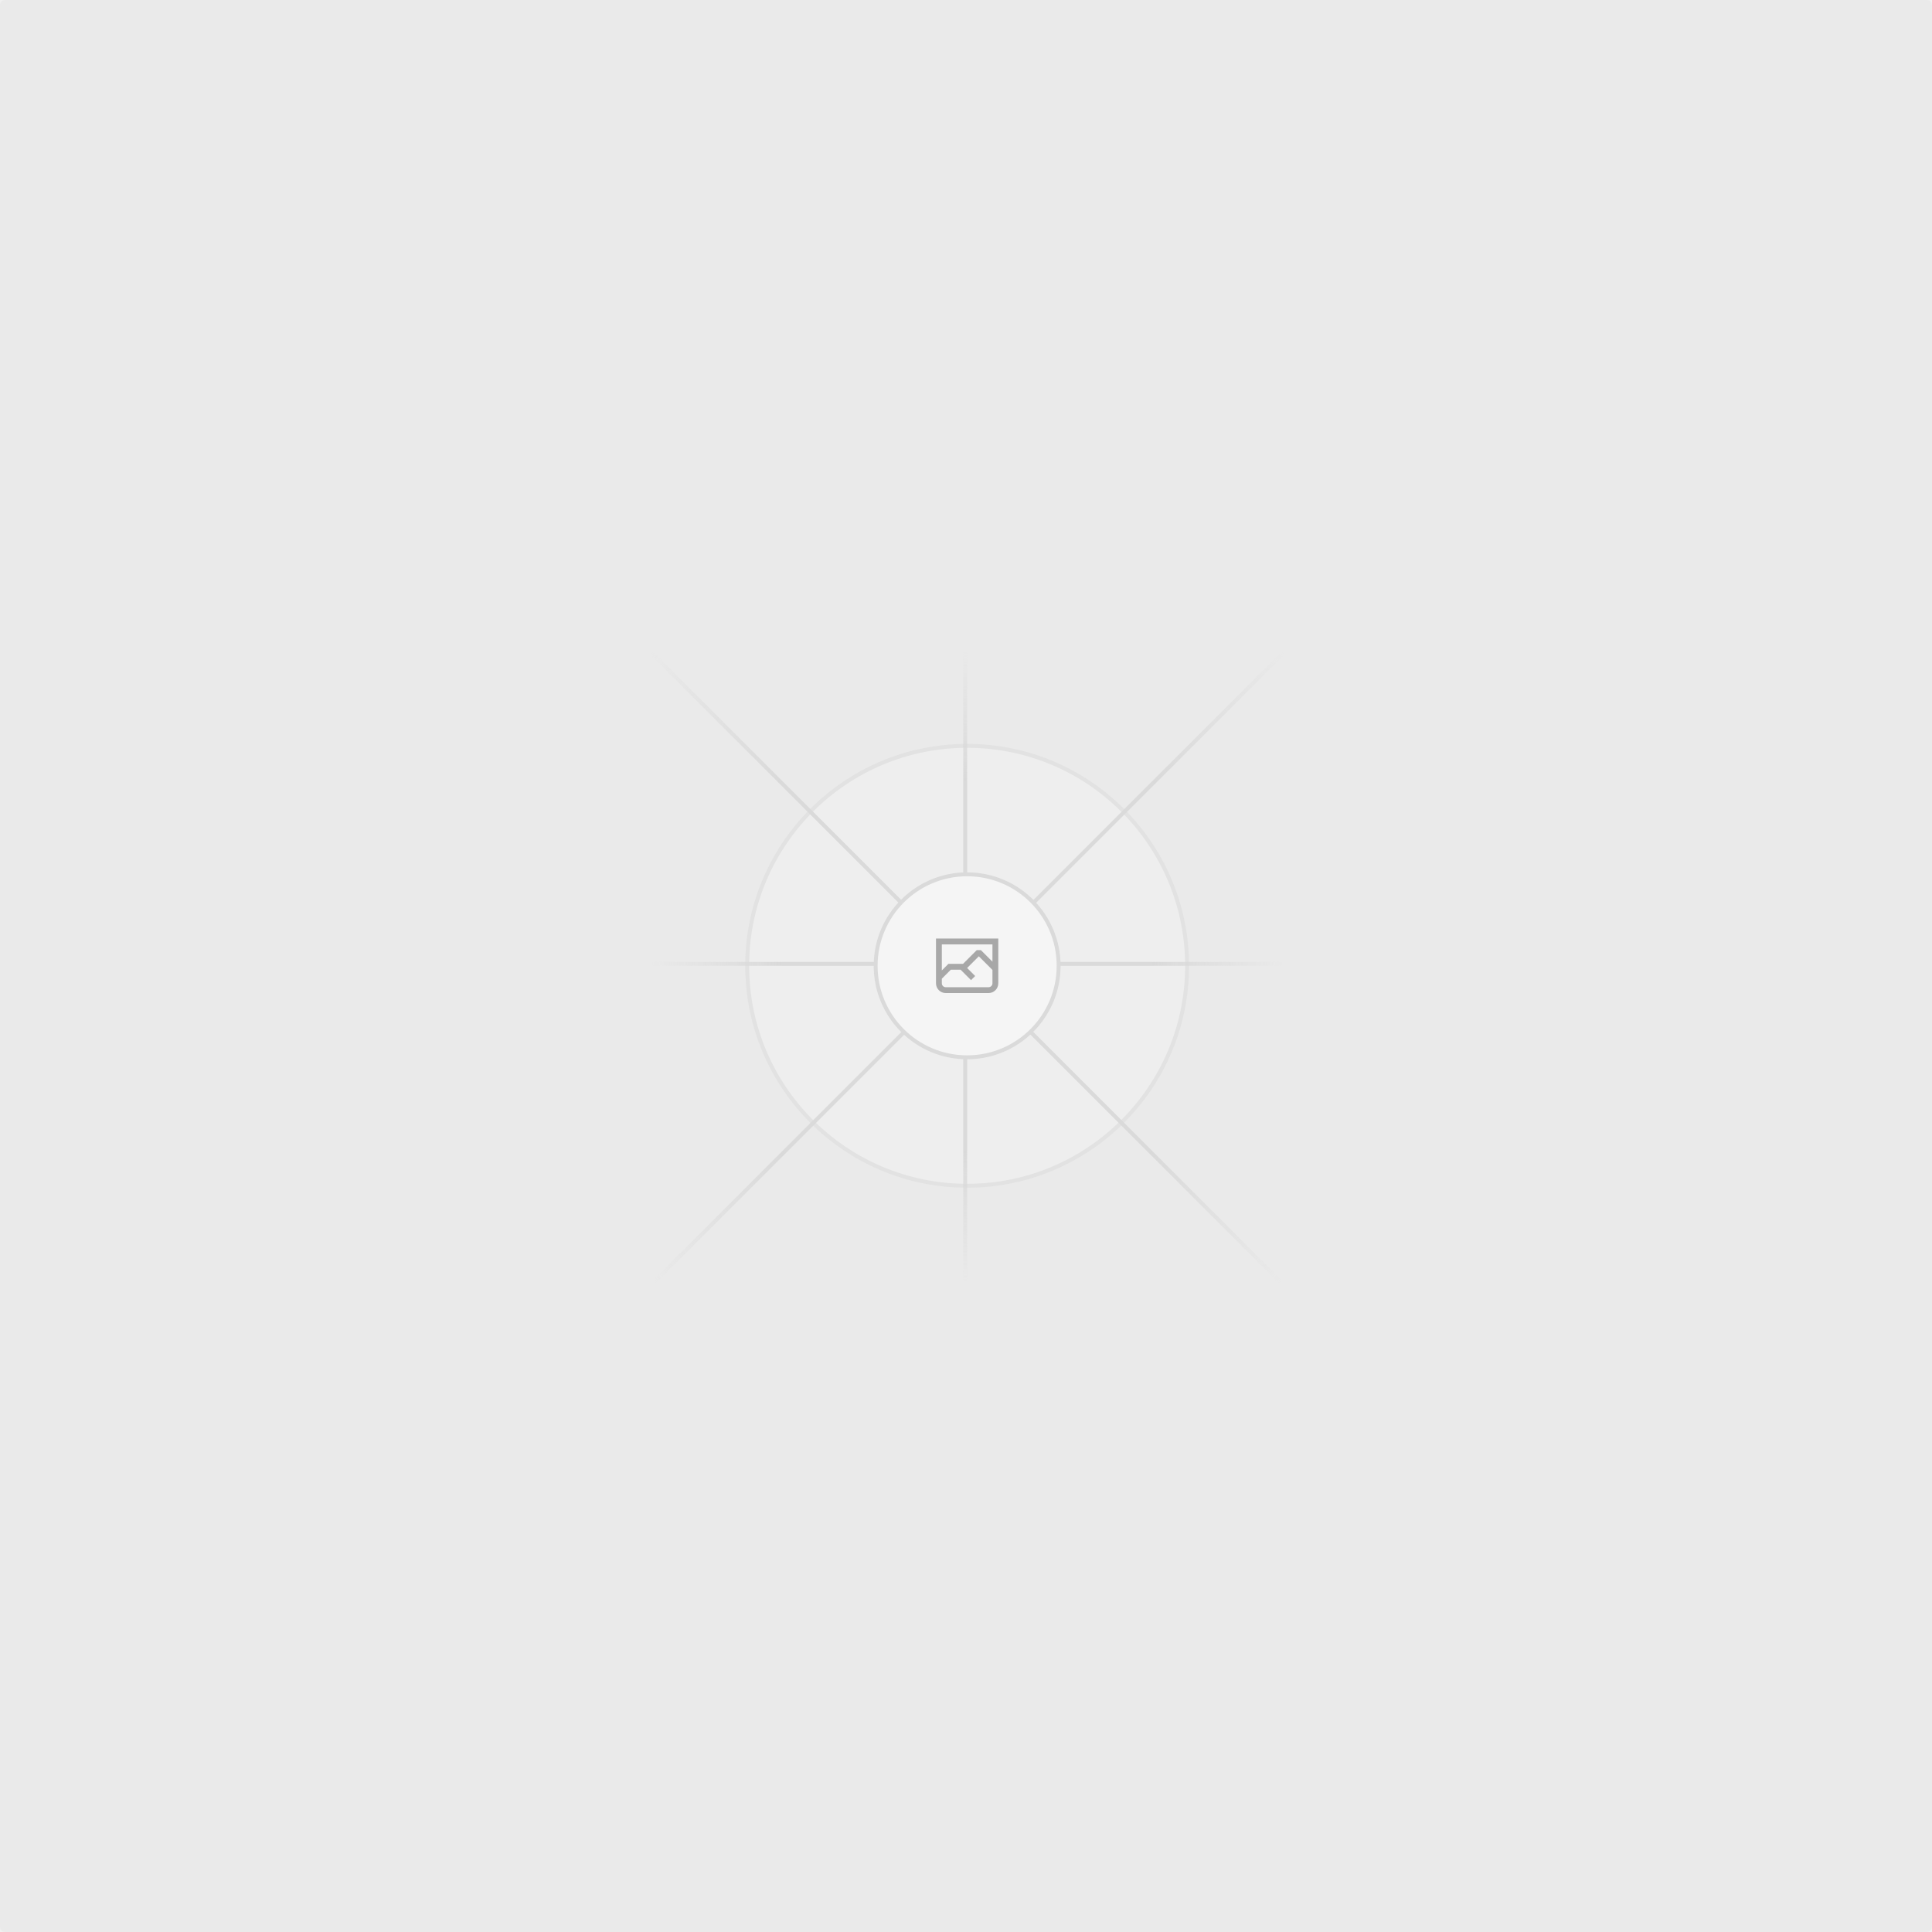
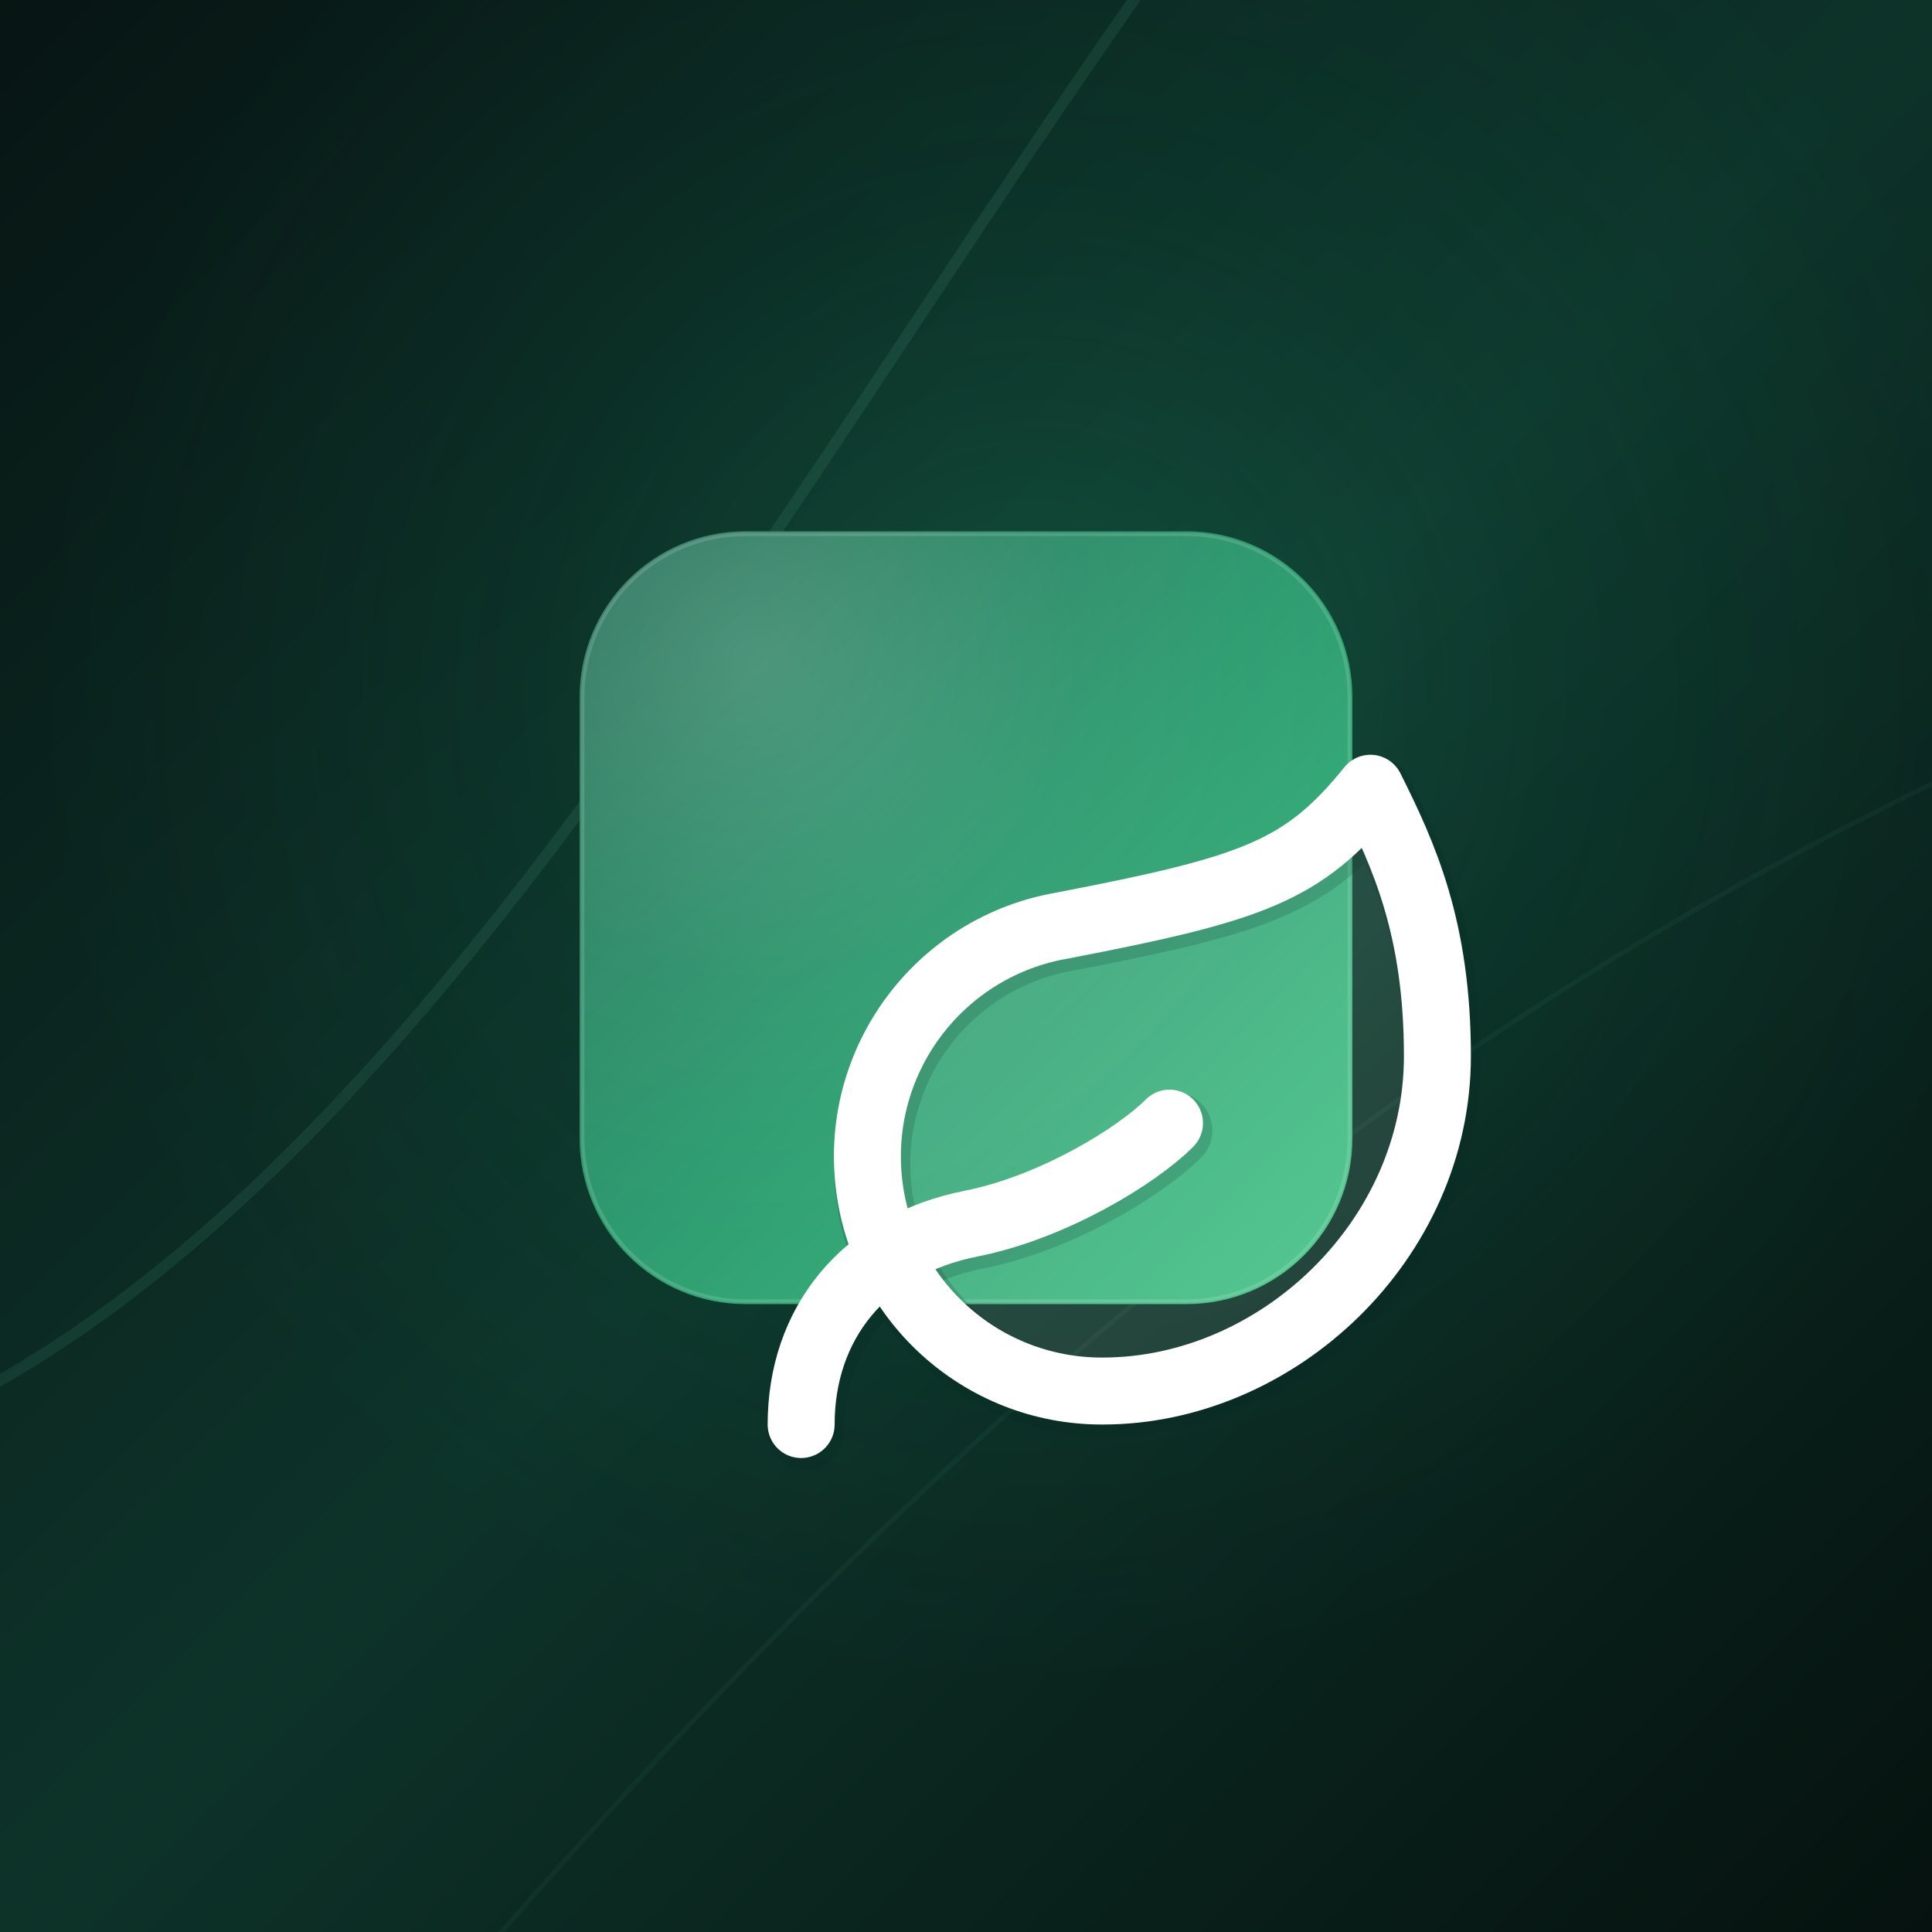
- <svg xmlns="http://www.w3.org/2000/svg" width="1200" height="1200" fill="none">
-   <rect width="1200" height="1200" fill="#EAEAEA" rx="3" />
-   <g opacity=".5">
-     <g opacity=".5">
-       <path fill="#FAFAFA" d="M600.709 736.5c-75.454 0-136.621-61.167-136.621-136.62 0-75.454 61.167-136.621 136.621-136.621 75.453 0 136.62 61.167 136.62 136.621 0 75.453-61.167 136.62-136.62 136.62Z" />
-       <path stroke="#C9C9C9" stroke-width="2.418" d="M600.709 736.5c-75.454 0-136.621-61.167-136.621-136.62 0-75.454 61.167-136.621 136.621-136.621 75.453 0 136.62 61.167 136.62 136.621 0 75.453-61.167 136.62-136.62 136.62Z" />
-     </g>
-     <path stroke="url(#a)" stroke-width="2.418" d="M0-1.209h553.581" transform="scale(1 -1) rotate(45 1163.11 91.165)" />
-     <path stroke="url(#b)" stroke-width="2.418" d="M404.846 598.671h391.726" />
-     <path stroke="url(#c)" stroke-width="2.418" d="M599.5 795.742V404.017" />
-     <path stroke="url(#d)" stroke-width="2.418" d="m795.717 796.597-391.441-391.44" />
-     <path fill="#fff" d="M600.709 656.704c-31.384 0-56.825-25.441-56.825-56.824 0-31.384 25.441-56.825 56.825-56.825 31.383 0 56.824 25.441 56.824 56.825 0 31.383-25.441 56.824-56.824 56.824Z" />
-     <g clip-path="url(#e)">
-       <path fill="#666" fill-rule="evenodd" d="M616.426 586.58h-31.434v16.176l3.553-3.554.531-.531h9.068l.074-.074 8.463-8.463h2.565l7.18 7.181V586.58Zm-15.715 14.654 3.698 3.699 1.283 1.282-2.565 2.565-1.282-1.283-5.2-5.199h-6.066l-5.514 5.514-.073.073v2.876a2.418 2.418 0 0 0 2.418 2.418h26.598a2.418 2.418 0 0 0 2.418-2.418v-8.317l-8.463-8.463-7.181 7.181-.071.072Zm-19.347 5.442v4.085a6.045 6.045 0 0 0 6.046 6.045h26.598a6.044 6.044 0 0 0 6.045-6.045v-7.108l1.356-1.355-1.282-1.283-.074-.073v-17.989h-38.689v23.43l-.146.146.146.147Z" clip-rule="evenodd" />
-     </g>
-     <path stroke="#C9C9C9" stroke-width="2.418" d="M600.709 656.704c-31.384 0-56.825-25.441-56.825-56.824 0-31.384 25.441-56.825 56.825-56.825 31.383 0 56.824 25.441 56.824 56.825 0 31.383-25.441 56.824-56.824 56.824Z" />
+ <svg xmlns="http://www.w3.org/2000/svg" viewBox="0 0 1200 1200" width="1200" height="1200" role="img" aria-label="ZenFlow placeholder">
+   <defs>
+     <linearGradient id="zfPlaceholderBase" x1="0" y1="0" x2="1200" y2="1200" gradientUnits="userSpaceOnUse">
+       <stop offset="0" stop-color="#071513" />
+       <stop offset=".5" stop-color="#0d3329" />
+       <stop offset="1" stop-color="#06120f" />
+     </linearGradient>
+     <radialGradient id="zfPlaceholderGlow" cx="640" cy="430" r="620" gradientUnits="userSpaceOnUse">
+       <stop offset="0" stop-color="#2ed99a" stop-opacity=".18" />
+       <stop offset=".52" stop-color="#1fb982" stop-opacity=".07" />
+       <stop offset="1" stop-color="#1fb982" stop-opacity="0" />
+     </radialGradient>
+     <linearGradient id="zfPlaceholderPlate" x1="360" y1="330" x2="840" y2="810" gradientUnits="userSpaceOnUse">
+       <stop offset="0" stop-color="#286f59" />
+       <stop offset=".48" stop-color="#2e9b70" />
+       <stop offset="1" stop-color="#42c386" />
+     </linearGradient>
+     <radialGradient id="zfPlaceholderHighlight" cx="470" cy="410" r="360" gradientUnits="userSpaceOnUse">
+       <stop offset="0" stop-color="#fff" stop-opacity=".16" />
+       <stop offset=".55" stop-color="#fff" stop-opacity=".04" />
+       <stop offset="1" stop-color="#fff" stop-opacity="0" />
+     </radialGradient>
+     <radialGradient id="zfPlaceholderLeafFill" cx="585" cy="560" r="178" gradientUnits="userSpaceOnUse">
+       <stop offset="0" stop-color="#fff" stop-opacity=".18" />
+       <stop offset="1" stop-color="#fff" stop-opacity=".05" />
+     </radialGradient>
+   </defs>
+   <rect width="1200" height="1200" fill="url(#zfPlaceholderBase)" />
+   <rect width="1200" height="1200" fill="url(#zfPlaceholderGlow)" />
+   <path d="M-48 882 C 266 738, 490 292, 750 -64" fill="none" stroke="#8cfbd0" stroke-opacity=".08" stroke-width="7" />
+   <path d="M260 1260 C 548 920, 845 650, 1248 464" fill="none" stroke="#8cfbd0" stroke-opacity=".04" stroke-width="3" />
+   <rect x="360" y="330" width="480" height="480" rx="103" fill="url(#zfPlaceholderPlate)" />
+   <rect x="360" y="330" width="480" height="480" rx="103" fill="url(#zfPlaceholderHighlight)" />
+   <rect x="362" y="332" width="476" height="476" rx="101" fill="none" stroke="#fff" stroke-opacity=".14" stroke-width="2" />
+   <g transform="translate(456 448) scale(20.8)" fill="none" stroke-linecap="round" stroke-linejoin="round">
+     <path d="M11 20A7 7 0 0 1 9.8 6.1C15.5 5 17 4.48 19 2c1 2 2 4.18 2 8 0 5.5-4.78 10-10 10Z" fill="url(#zfPlaceholderLeafFill)" stroke="#052c22" stroke-opacity=".18" stroke-width="2.28" transform="translate(.14 .22)" />
+     <path d="M2 21c0-3 1.85-5.36 5.08-6C9.5 14.52 12 13 13 12" stroke="#052c22" stroke-opacity=".18" stroke-width="2.28" transform="translate(.14 .22)" />
+     <path d="M11 20A7 7 0 0 1 9.8 6.1C15.5 5 17 4.48 19 2c1 2 2 4.18 2 8 0 5.5-4.78 10-10 10Z" fill="url(#zfPlaceholderLeafFill)" stroke="#fff" stroke-width="2" />
+     <path d="M2 21c0-3 1.85-5.36 5.08-6C9.5 14.52 12 13 13 12" stroke="#fff" stroke-width="2" />
  </g>
-   <defs>
-     <linearGradient id="a" x1="554.061" x2="-.48" y1=".083" y2=".087" gradientUnits="userSpaceOnUse">
-       <stop stop-color="#C9C9C9" stop-opacity="0" />
-       <stop offset=".208" stop-color="#C9C9C9" />
-       <stop offset=".792" stop-color="#C9C9C9" />
-       <stop offset="1" stop-color="#C9C9C9" stop-opacity="0" />
-     </linearGradient>
-     <linearGradient id="b" x1="796.912" x2="404.507" y1="599.963" y2="599.965" gradientUnits="userSpaceOnUse">
-       <stop stop-color="#C9C9C9" stop-opacity="0" />
-       <stop offset=".208" stop-color="#C9C9C9" />
-       <stop offset=".792" stop-color="#C9C9C9" />
-       <stop offset="1" stop-color="#C9C9C9" stop-opacity="0" />
-     </linearGradient>
-     <linearGradient id="c" x1="600.792" x2="600.794" y1="403.677" y2="796.082" gradientUnits="userSpaceOnUse">
-       <stop stop-color="#C9C9C9" stop-opacity="0" />
-       <stop offset=".208" stop-color="#C9C9C9" />
-       <stop offset=".792" stop-color="#C9C9C9" />
-       <stop offset="1" stop-color="#C9C9C9" stop-opacity="0" />
-     </linearGradient>
-     <linearGradient id="d" x1="404.85" x2="796.972" y1="403.903" y2="796.02" gradientUnits="userSpaceOnUse">
-       <stop stop-color="#C9C9C9" stop-opacity="0" />
-       <stop offset=".208" stop-color="#C9C9C9" />
-       <stop offset=".792" stop-color="#C9C9C9" />
-       <stop offset="1" stop-color="#C9C9C9" stop-opacity="0" />
-     </linearGradient>
-     <clipPath id="e">
-       <path fill="#fff" d="M581.364 580.535h38.689v38.689h-38.689z" />
-     </clipPath>
-   </defs>
</svg>
